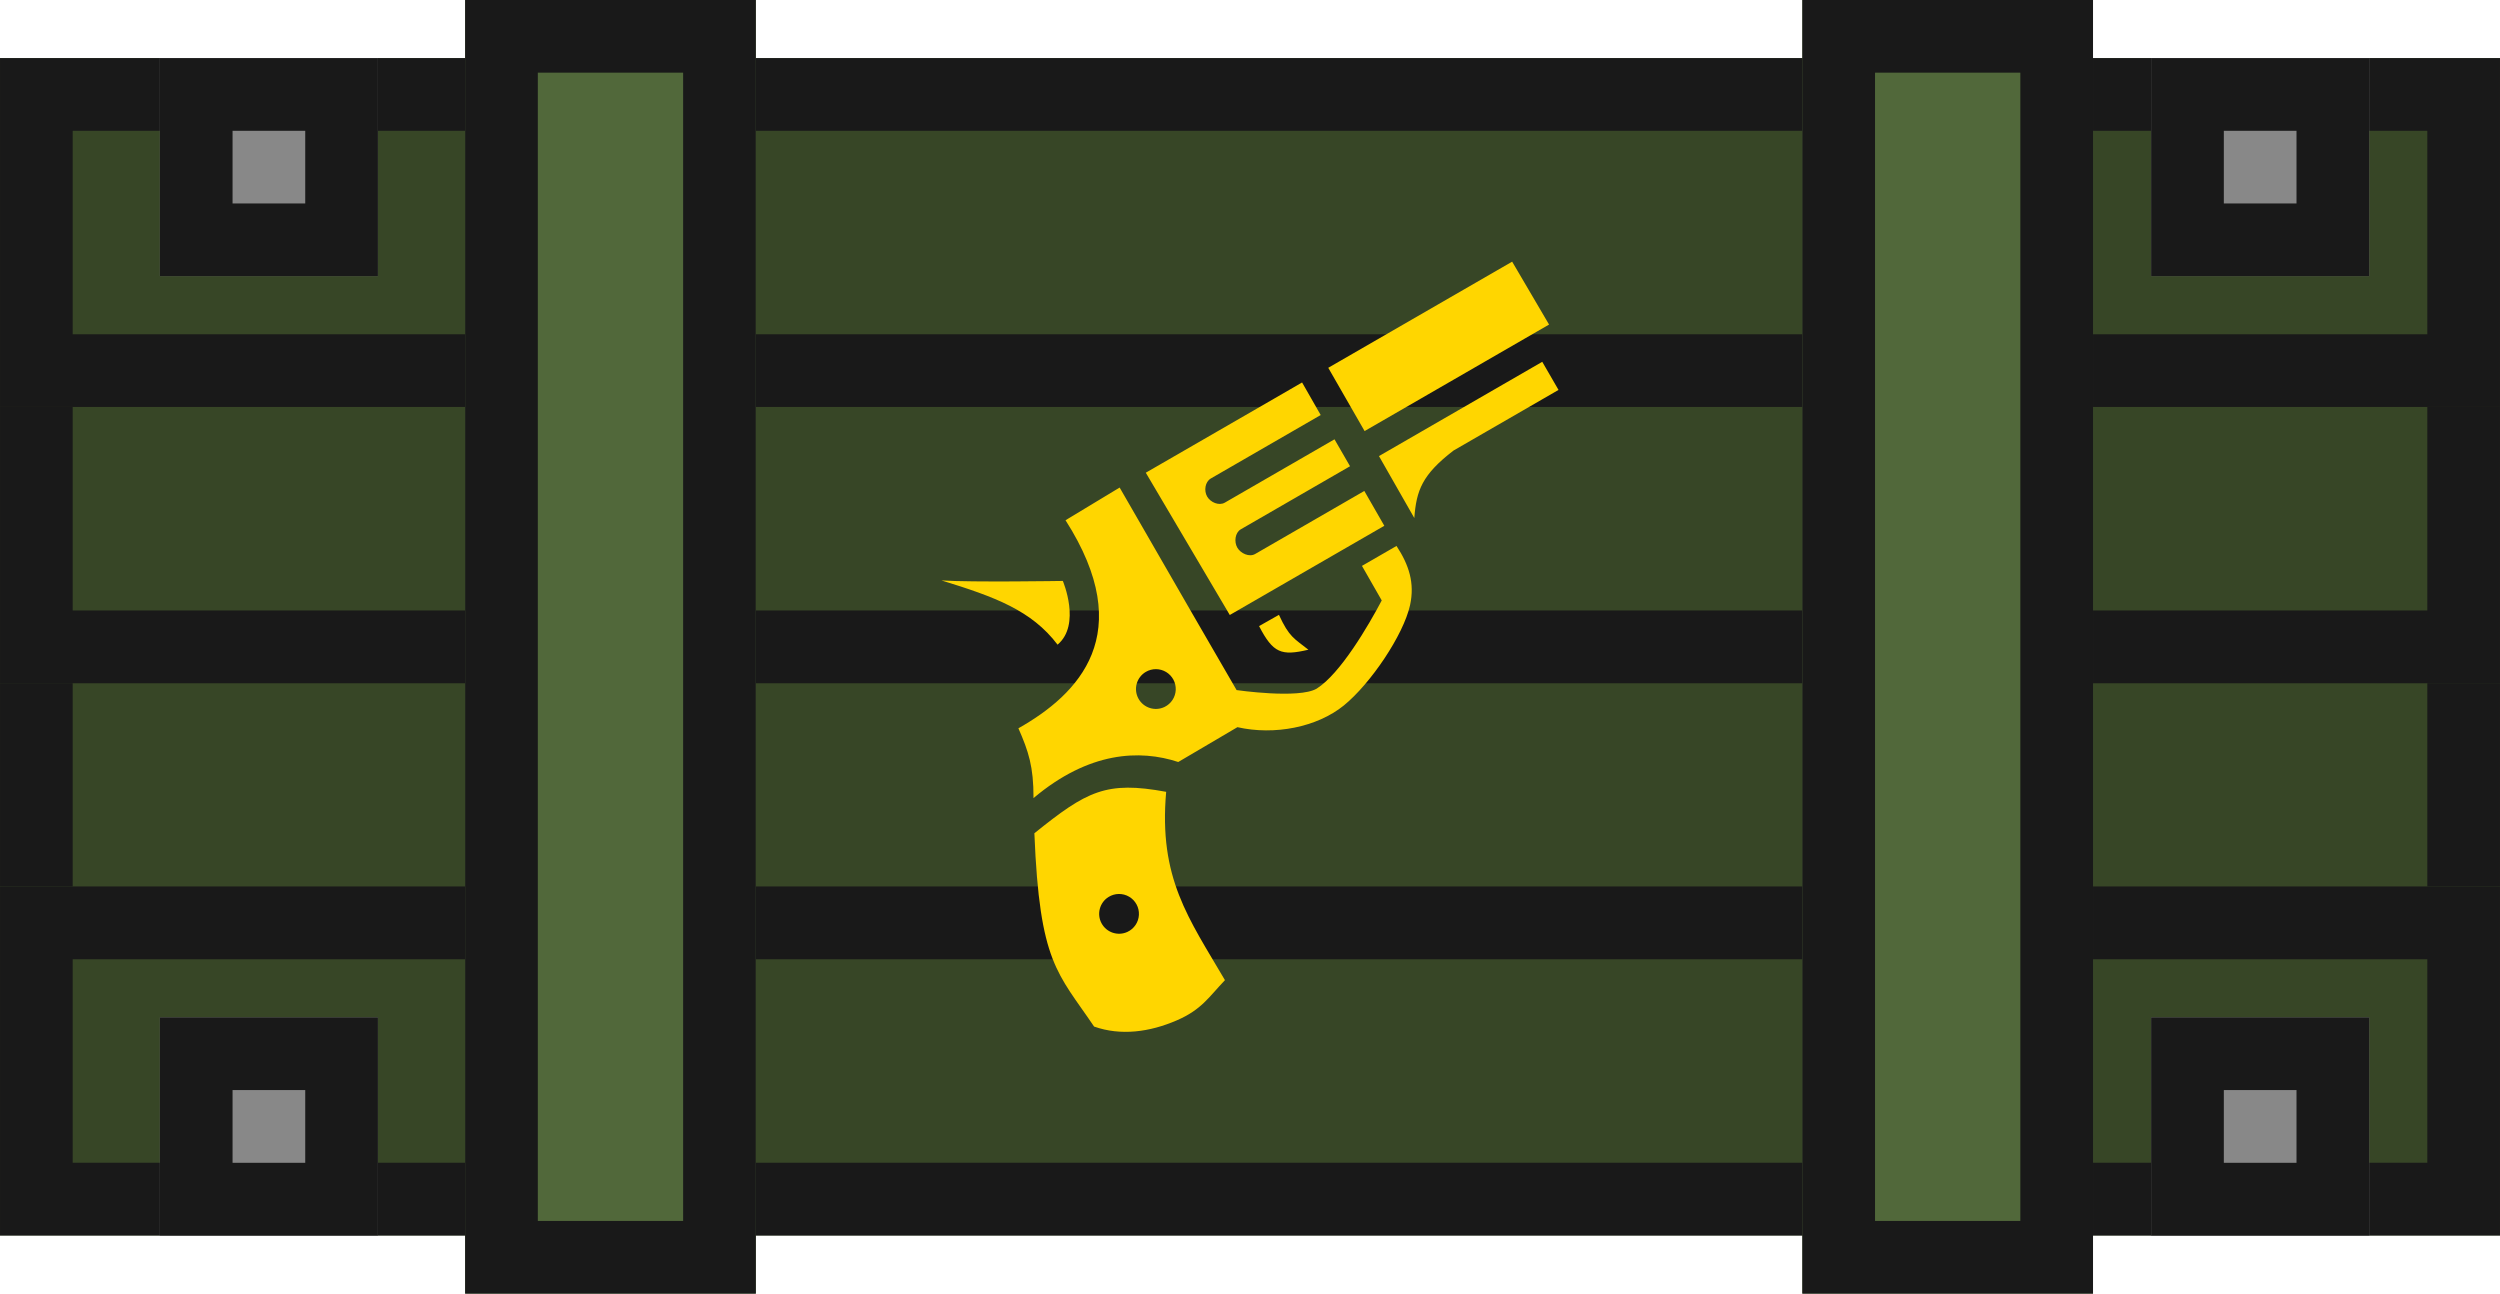
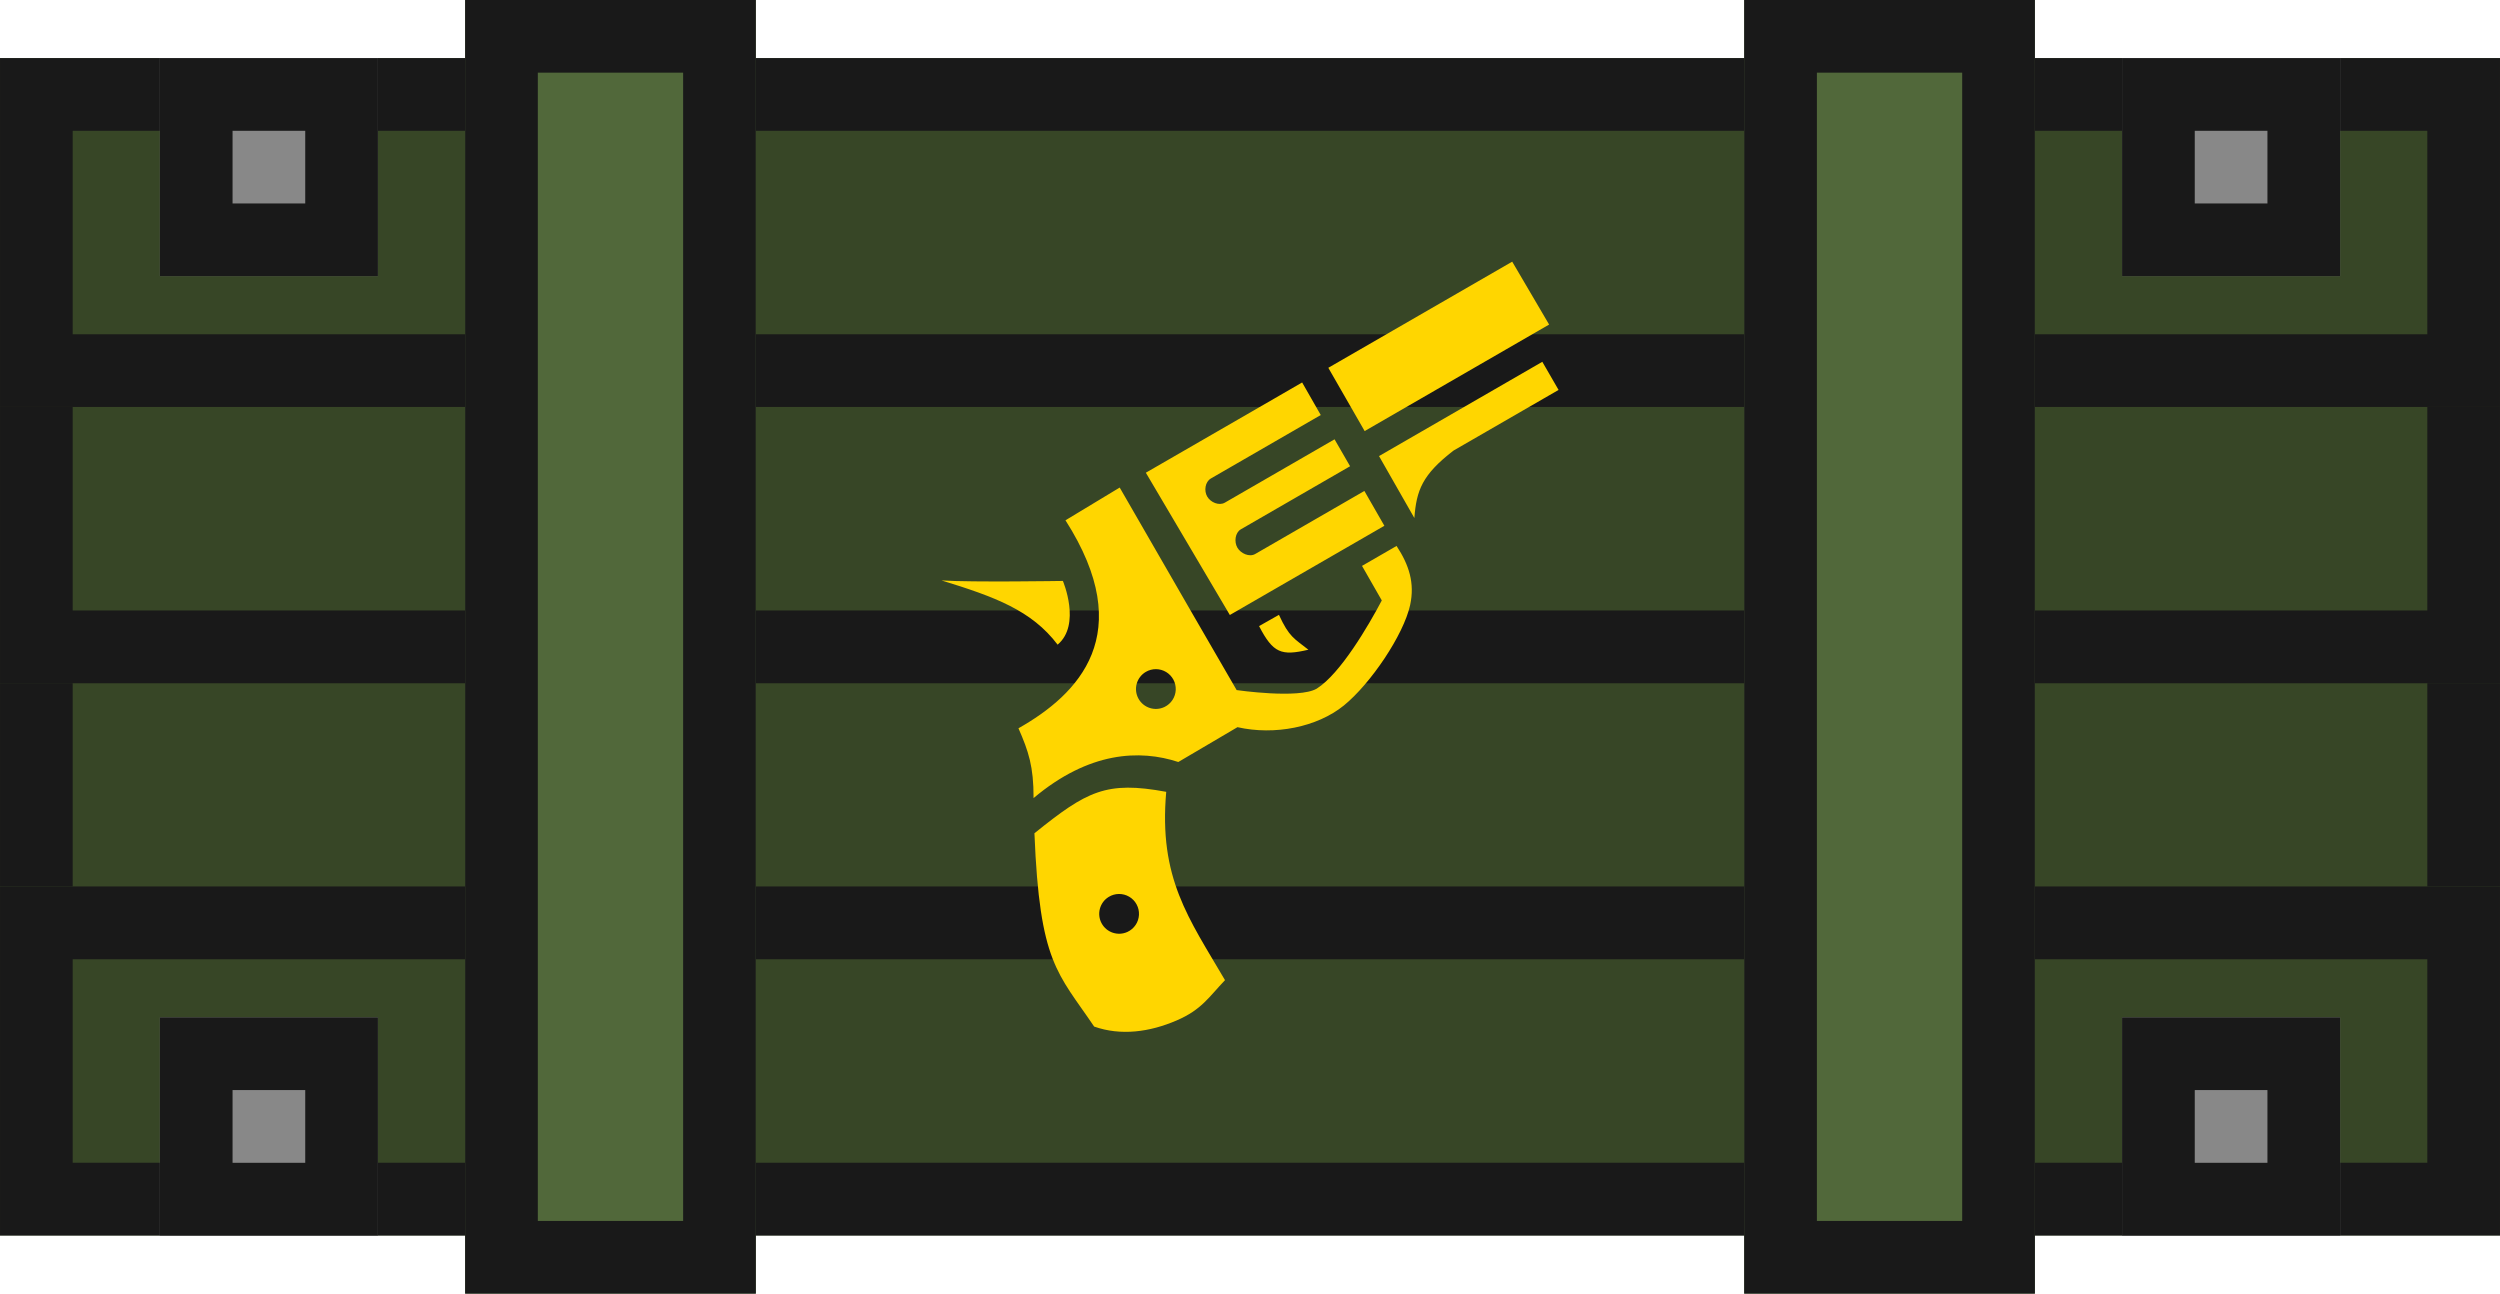
<svg xmlns="http://www.w3.org/2000/svg" width="172" height="89" viewBox="0 0 45.508 23.548" version="1.1" id="svg22">
  <defs id="defs26">
-     <clipPath id="b">
-       <path style="fill:#4d2600;stroke-width:3.532" d="m -4.763,273.187 v -5.82 h 28.575 v 5.82 z" id="path8-6" />
-     </clipPath>
-     <clipPath id="c">
-       <path style="fill:#4d2600;stroke-width:3.532" d="m -4.763,273.187 v -5.82 h 28.575 v 5.82 z" id="path11" />
-     </clipPath>
-     <clipPath id="d">
-       <path style="fill:#4d2600;stroke-width:3.532" d="m -4.763,273.187 v -5.82 h 28.575 v 5.82 z" id="path14-1" />
-     </clipPath>
-     <clipPath id="e">
-       <path style="fill:#4d2600;stroke-width:3.532" d="m -4.763,273.187 v -5.82 h 28.575 v 5.82 z" id="path17" />
-     </clipPath>
-     <clipPath id="f">
-       <path style="fill:#eda500;stroke-width:2.114;stroke-miterlimit:10" stroke-miterlimit="10" d="m -307.054,16.14 h 5.821 v 5.821 h -5.821 z" id="path2" />
-     </clipPath>
-     <clipPath clipPathUnits="userSpaceOnUse" id="clipPath1009">
-       <path id="path1011" d="M 0,0 V 26.458 H 41.275 V 0 Z M 4.233,4.233 H 10.583 V 22.225 H 4.233 Z m 10.583,0 H 26.458 V 22.225 H 14.816 Z m 15.875,0 h 6.35 V 22.225 h -6.35 z" clip-path="none" style="fill:#7d3e00;stroke:none;stroke-width:3.144" />
-     </clipPath>
-     <clipPath clipPathUnits="userSpaceOnUse" id="clipPath1032">
-       <rect id="rect1034" width="4.233" height="42.333" x="-24.342" y="8.5700752e-015" rx="0" style="fill:#434e35;fill-opacity:1;stroke-width:0.725" />
-     </clipPath>
-     <clipPath clipPathUnits="userSpaceOnUse" id="clipPath1042">
-       <rect style="fill:#434e35;fill-opacity:1;stroke-width:0.811" rx="0" y="8.2769637e-015" x="-24.342" height="42.333" width="5.292" id="rect1044" />
-     </clipPath>
-     <clipPath clipPathUnits="userSpaceOnUse" id="clipPath1056">
-       <path style="fill:#4d2600;stroke:none;stroke-width:1.277;stroke-miterlimit:10" id="path1058" d="M 10.583,1.058 V 25.4 H 5.292 V 1.058 Z" stroke-miterlimit="10" clip-path="none" />
-     </clipPath>
-     <clipPath clipPathUnits="userSpaceOnUse" id="clipPath1069">
-       <path id="path1071" d="M 3.5474804e-4,37.042 V 57.15 H 45.508 V 37.042 Z" clip-path="none" style="fill:#7d3e00;stroke:none;stroke-width:3.068" />
-     </clipPath>
-     <clipPath clipPathUnits="userSpaceOnUse" id="clipPath1097">
-       <rect id="rect1099" width="24.342" height="39.158" x="-24.342" y="6.4897543e-015" rx="0" style="fill:#434e35;fill-opacity:1;stroke-width:1.673" />
-     </clipPath>
-     <clipPath clipPathUnits="userSpaceOnUse" id="clipPath1118">
-       <path style="fill:#4d2600;stroke:none;stroke-width:1.683;stroke-miterlimit:10" id="path1120" d="M 42.333,5.292 H 0 V 3.9999999e-7 h 42.333 z" stroke-miterlimit="10" clip-path="none" />
-     </clipPath>
-     <clipPath clipPathUnits="userSpaceOnUse" id="clipPath1140">
-       <path style="fill:#888888;stroke:none;stroke-width:1.775;stroke-miterlimit:10" id="path1142" d="m 26.458,38.695 h -6.335 v -3.77 h 6.335 z" stroke-miterlimit="10" />
-     </clipPath>
-     <clipPath clipPathUnits="userSpaceOnUse" id="clipPath1156">
-       <rect id="rect1158" width="5.292" height="45.508" x="-40.217" y="1.4993492e-006" rx="0" style="fill:#434e35;fill-opacity:1;stroke-width:0.841" />
-     </clipPath>
-     <clipPath clipPathUnits="userSpaceOnUse" id="clipPath1164">
-       <path clip-path="none" stroke-miterlimit="10" d="M 11.642,33.867 V 58.208 H 6.35 V 33.867 Z" id="path1166" style="fill:#4d2600;stroke:none;stroke-width:1.277;stroke-miterlimit:10" />
-     </clipPath>
-     <clipPath clipPathUnits="userSpaceOnUse" id="clipPath1182">
-       <path stroke-miterlimit="10" d="M 3.175,57.15 V 53.975 H 6.35 v 3.175 z" id="path1184" style="fill:#888888;stroke:none;stroke-width:1.153;stroke-miterlimit:10" />
-     </clipPath>
    <clipPath clipPathUnits="userSpaceOnUse" id="clipPath903">
      <rect style="fill:#434e35;fill-opacity:1;stroke-width:0.921" rx="0" y="-1.499361e-006" x="-23.283" height="45.508" width="6.35" id="rect905" />
    </clipPath>
    <clipPath clipPathUnits="userSpaceOnUse" id="clipPath917">
      <path style="fill:#4d2600;stroke:none;stroke-width:1.256;stroke-miterlimit:10" id="path919" d="M 13.758,1.852 V 25.4 H 8.467 V 1.852 Z" stroke-miterlimit="10" clip-path="none" />
    </clipPath>
    <clipPath clipPathUnits="userSpaceOnUse" id="clipPath927">
      <path style="fill:#888888;stroke:none;stroke-width:1.441;stroke-miterlimit:10" id="path929" d="M 39.158,6.879 V 2.91 h 3.969 v 3.969 z" stroke-miterlimit="10" />
    </clipPath>
-     <clipPath clipPathUnits="userSpaceOnUse" id="clipPath940">
-       <path stroke-miterlimit="10" d="m 19.05,24.342 v -3.969 h 7.408 v 3.969 z" id="path942" style="fill:#888888;stroke:none;stroke-width:1.969;stroke-miterlimit:10" />
-     </clipPath>
  </defs>
  <rect clip-path="url(#clipPath903)" style="fill:#374626;fill-opacity:1;stroke:#191919;stroke-width:2.646;stroke-miterlimit:4;stroke-dasharray:none;stroke-opacity:1" rx="0" y="-1.499361e-006" x="-23.283" height="45.508" width="6.35" id="rect907" transform="rotate(-90,-2.910417,-2.910418)" />
  <rect transform="rotate(-90,-5.423958,-5.42396)" id="rect909" width="6.35" height="45.508" x="-23.283" y="-1.499361e-006" rx="0" style="fill:#374626;fill-opacity:1;stroke:#191919;stroke-width:2.646;stroke-miterlimit:4;stroke-dasharray:none;stroke-opacity:1" clip-path="url(#clipPath903)" />
  <rect clip-path="url(#clipPath903)" style="fill:#374626;fill-opacity:1;stroke:#191919;stroke-width:2.646;stroke-miterlimit:4;stroke-dasharray:none;stroke-opacity:1" rx="0" y="-1.499361e-006" x="-23.283" height="45.508" width="6.35" id="rect911" transform="rotate(-90,-7.9375,-7.937501)" />
  <rect transform="rotate(-90,-0.3968749,-0.3968764)" id="rect901" width="6.35" height="45.508" x="-23.283" y="-1.499361e-006" rx="0" style="fill:#374626;fill-opacity:1;stroke:#191919;stroke-width:2.646;stroke-miterlimit:4;stroke-dasharray:none;stroke-opacity:1" clip-path="url(#clipPath903)" />
  <path clip-path="url(#clipPath917)" stroke-miterlimit="10" d="M 13.758,1.852 V 25.4 H 8.467 V 1.852 Z" id="path915" style="fill:#51683a;fill-opacity:1;stroke:#191919;stroke-width:2.646;stroke-miterlimit:10;stroke-dasharray:none;stroke-opacity:1" transform="translate(1.499361e-6,-1.852083)" />
-   <path style="fill:#51683a;fill-opacity:1;stroke:#191919;stroke-width:2.646;stroke-miterlimit:10;stroke-dasharray:none;stroke-opacity:1" id="path921" d="M 13.758,1.852 V 25.4 H 8.467 V 1.852 Z" stroke-miterlimit="10" clip-path="url(#clipPath917)" transform="translate(24.34167,-1.852083)" />
-   <path stroke-miterlimit="10" d="M 39.158,6.879 V 2.91 h 3.969 v 3.969 z" id="path925" style="fill:#888888;stroke:#191919;stroke-width:2.646;stroke-miterlimit:10;stroke-dasharray:none;stroke-opacity:1" clip-path="url(#clipPath927)" transform="translate(1.499361e-6,-1.852083)" />
-   <path clip-path="url(#clipPath927)" style="fill:#888888;stroke:#191919;stroke-width:2.646;stroke-miterlimit:10;stroke-dasharray:none;stroke-opacity:1" id="path931" d="M 39.158,6.879 V 2.91 h 3.969 v 3.969 z" stroke-miterlimit="10" transform="translate(1.499361e-6,15.61042)" />
+   <path style="fill:#51683a;fill-opacity:1;stroke:#191919;stroke-width:2.646;stroke-miterlimit:10;stroke-dasharray:none;stroke-opacity:1" id="path921" d="M 13.758,1.852 V 25.4 H 8.467 V 1.852 Z" stroke-miterlimit="10" clip-path="url(#clipPath917)" transform="translate(23.28334,-1.852083)" />
+   <path stroke-miterlimit="10" d="M 39.158,6.879 V 2.91 h 3.969 v 3.969 z" id="path925" style="fill:#888888;stroke:#191919;stroke-width:2.646;stroke-miterlimit:10;stroke-dasharray:none;stroke-opacity:1" clip-path="url(#clipPath927)" transform="translate(-0.5291643,-1.852083)" />
+   <path clip-path="url(#clipPath927)" style="fill:#888888;stroke:#191919;stroke-width:2.646;stroke-miterlimit:10;stroke-dasharray:none;stroke-opacity:1" id="path931" d="M 39.158,6.879 V 2.91 h 3.969 v 3.969 z" stroke-miterlimit="10" transform="translate(-0.5291643,15.61042)" />
  <path clip-path="url(#clipPath927)" style="fill:#888888;stroke:#191919;stroke-width:2.646;stroke-miterlimit:10;stroke-dasharray:none;stroke-opacity:1" id="path933" d="M 39.158,6.879 V 2.91 h 3.969 v 3.969 z" stroke-miterlimit="10" transform="translate(-36.24792,-1.852083)" />
  <path transform="translate(-36.24792,15.61042)" stroke-miterlimit="10" d="M 39.158,6.879 V 2.91 h 3.969 v 3.969 z" id="path935" style="fill:#888888;stroke:#191919;stroke-width:2.646;stroke-miterlimit:10;stroke-dasharray:none;stroke-opacity:1" clip-path="url(#clipPath927)" />
-   <path style="fill:#ffd600;fill-opacity:1;stroke:none;stroke-width:0.386" d="m 23.281,11.192 c 0.187,0.408 0.278,0.43 0.536,0.635 -0.492,0.116 -0.642,0.064 -0.898,-0.43 z m -2.424,1.039 a 0.362,0.362 0 1 1 0.343,0.637 0.362,0.362 0 0 1 -0.343,-0.637 z M 18.829,15.169 c 0.095,2.368 0.421,2.532 1.087,3.518 0.487,0.172 1.011,0.1 1.501,-0.111 0.456,-0.196 0.587,-0.426 0.881,-0.734 -0.661,-1.129 -1.209,-1.853 -1.07,-3.428 -1.095,-0.203 -1.444,-0.014 -2.399,0.754 z m 1.35,1.159 a 0.362,0.362 0 1 1 0.343,0.636 0.362,0.362 0 0 1 -0.343,-0.636 z m 4,-9.632 0.661,1.151 3.358,-1.939 -0.672,-1.145 c -1.831,1.057 -1.732,1 -3.347,1.932 z m -0.477,0.266 -0.501,0.29 -2.344,1.353 1.529,2.59 2.813,-1.624 -0.364,-0.634 -1.988,1.148 c -0.106,0.061 -0.263,-0.01 -0.324,-0.116 -0.061,-0.106 -0.042,-0.272 0.064,-0.334 l 1.988,-1.148 -0.283,-0.49 -1.997,1.153 c -0.106,0.061 -0.26,-0.005 -0.321,-0.111 -0.061,-0.106 -0.039,-0.267 0.067,-0.329 l 2,-1.155 z m -5.164,6.295 c 0.184,0.42 0.277,0.698 0.275,1.271 1.011,-0.851 1.936,-0.887 2.635,-0.657 l 1.077,-0.634 c 0.674,0.153 1.45,5.35e-4 1.937,-0.395 0.487,-0.396 1.087,-1.284 1.206,-1.828 0.087,-0.4 -0.02,-0.73 -0.247,-1.076 l -0.629,0.363 0.36,0.629 c -0.24,0.455 -0.753,1.335 -1.185,1.606 -0.326,0.19 -1.457,0.026 -1.457,0.026 0,0 -1.39,-2.398 -2.129,-3.687 l -0.985,0.595 c 1.324,2.072 0.236,3.169 -0.857,3.787 z m -1.4,-2.691 c 0.557,0.036 2.209,0.009 2.209,0.009 0,0 0.338,0.796 -0.096,1.16 -0.473,-0.624 -1.143,-0.871 -2.113,-1.169 z m 7.964,-2.263 a 190.689,190.689 0 0 1 0.643,1.127 c 0.038,-0.504 0.142,-0.788 0.713,-1.228 l 1.912,-1.104 -0.296,-0.512 -2.972,1.716 z" id="path2-1" />
+   <path style="fill:#ffd600;fill-opacity:1;stroke:none;stroke-width:0.386" d="m 23.281,11.192 c 0.187,0.408 0.278,0.43 0.536,0.635 -0.492,0.116 -0.642,0.064 -0.898,-0.43 z m -2.424,1.039 a 0.362,0.362 0 1 1 0.343,0.637 0.362,0.362 0 0 1 -0.343,-0.637 z M 18.83,15.169 c 0.095,2.368 0.421,2.532 1.087,3.518 0.487,0.172 1.011,0.1 1.501,-0.111 0.456,-0.196 0.587,-0.426 0.881,-0.734 -0.661,-1.129 -1.209,-1.853 -1.07,-3.428 -1.095,-0.203 -1.444,-0.014 -2.399,0.754 z m 1.35,1.159 a 0.362,0.362 0 1 1 0.343,0.636 0.362,0.362 0 0 1 -0.343,-0.636 z m 4,-9.632 0.661,1.151 3.358,-1.939 -0.672,-1.145 c -1.831,1.057 -1.732,1 -3.347,1.932 z m -0.477,0.266 -0.501,0.29 -2.344,1.353 1.529,2.59 2.813,-1.624 -0.364,-0.634 -1.988,1.148 c -0.106,0.061 -0.263,-0.01 -0.324,-0.116 -0.061,-0.106 -0.042,-0.272 0.064,-0.334 l 1.988,-1.148 -0.283,-0.49 -1.997,1.153 c -0.106,0.061 -0.26,-0.005 -0.321,-0.111 -0.061,-0.106 -0.039,-0.267 0.067,-0.329 l 2,-1.155 z m -5.164,6.295 c 0.184,0.42 0.277,0.698 0.275,1.271 1.011,-0.851 1.936,-0.887 2.635,-0.657 l 1.077,-0.634 c 0.674,0.153 1.45,5.35e-4 1.937,-0.395 0.487,-0.396 1.087,-1.284 1.206,-1.828 0.087,-0.4 -0.02,-0.73 -0.247,-1.076 l -0.629,0.363 0.36,0.629 c -0.24,0.455 -0.753,1.335 -1.185,1.606 -0.326,0.19 -1.457,0.026 -1.457,0.026 0,0 -1.39,-2.398 -2.129,-3.687 L 19.395,9.471 c 1.324,2.072 0.236,3.169 -0.857,3.787 z m -1.4,-2.691 c 0.557,0.036 2.209,0.009 2.209,0.009 0,0 0.338,0.796 -0.096,1.16 -0.473,-0.624 -1.143,-0.871 -2.113,-1.169 z m 7.964,-2.263 a 190.689,190.689 0 0 1 0.643,1.127 c 0.038,-0.504 0.142,-0.788 0.713,-1.228 l 1.912,-1.104 -0.296,-0.512 -2.972,1.716 z" id="path2-1" />
</svg>
